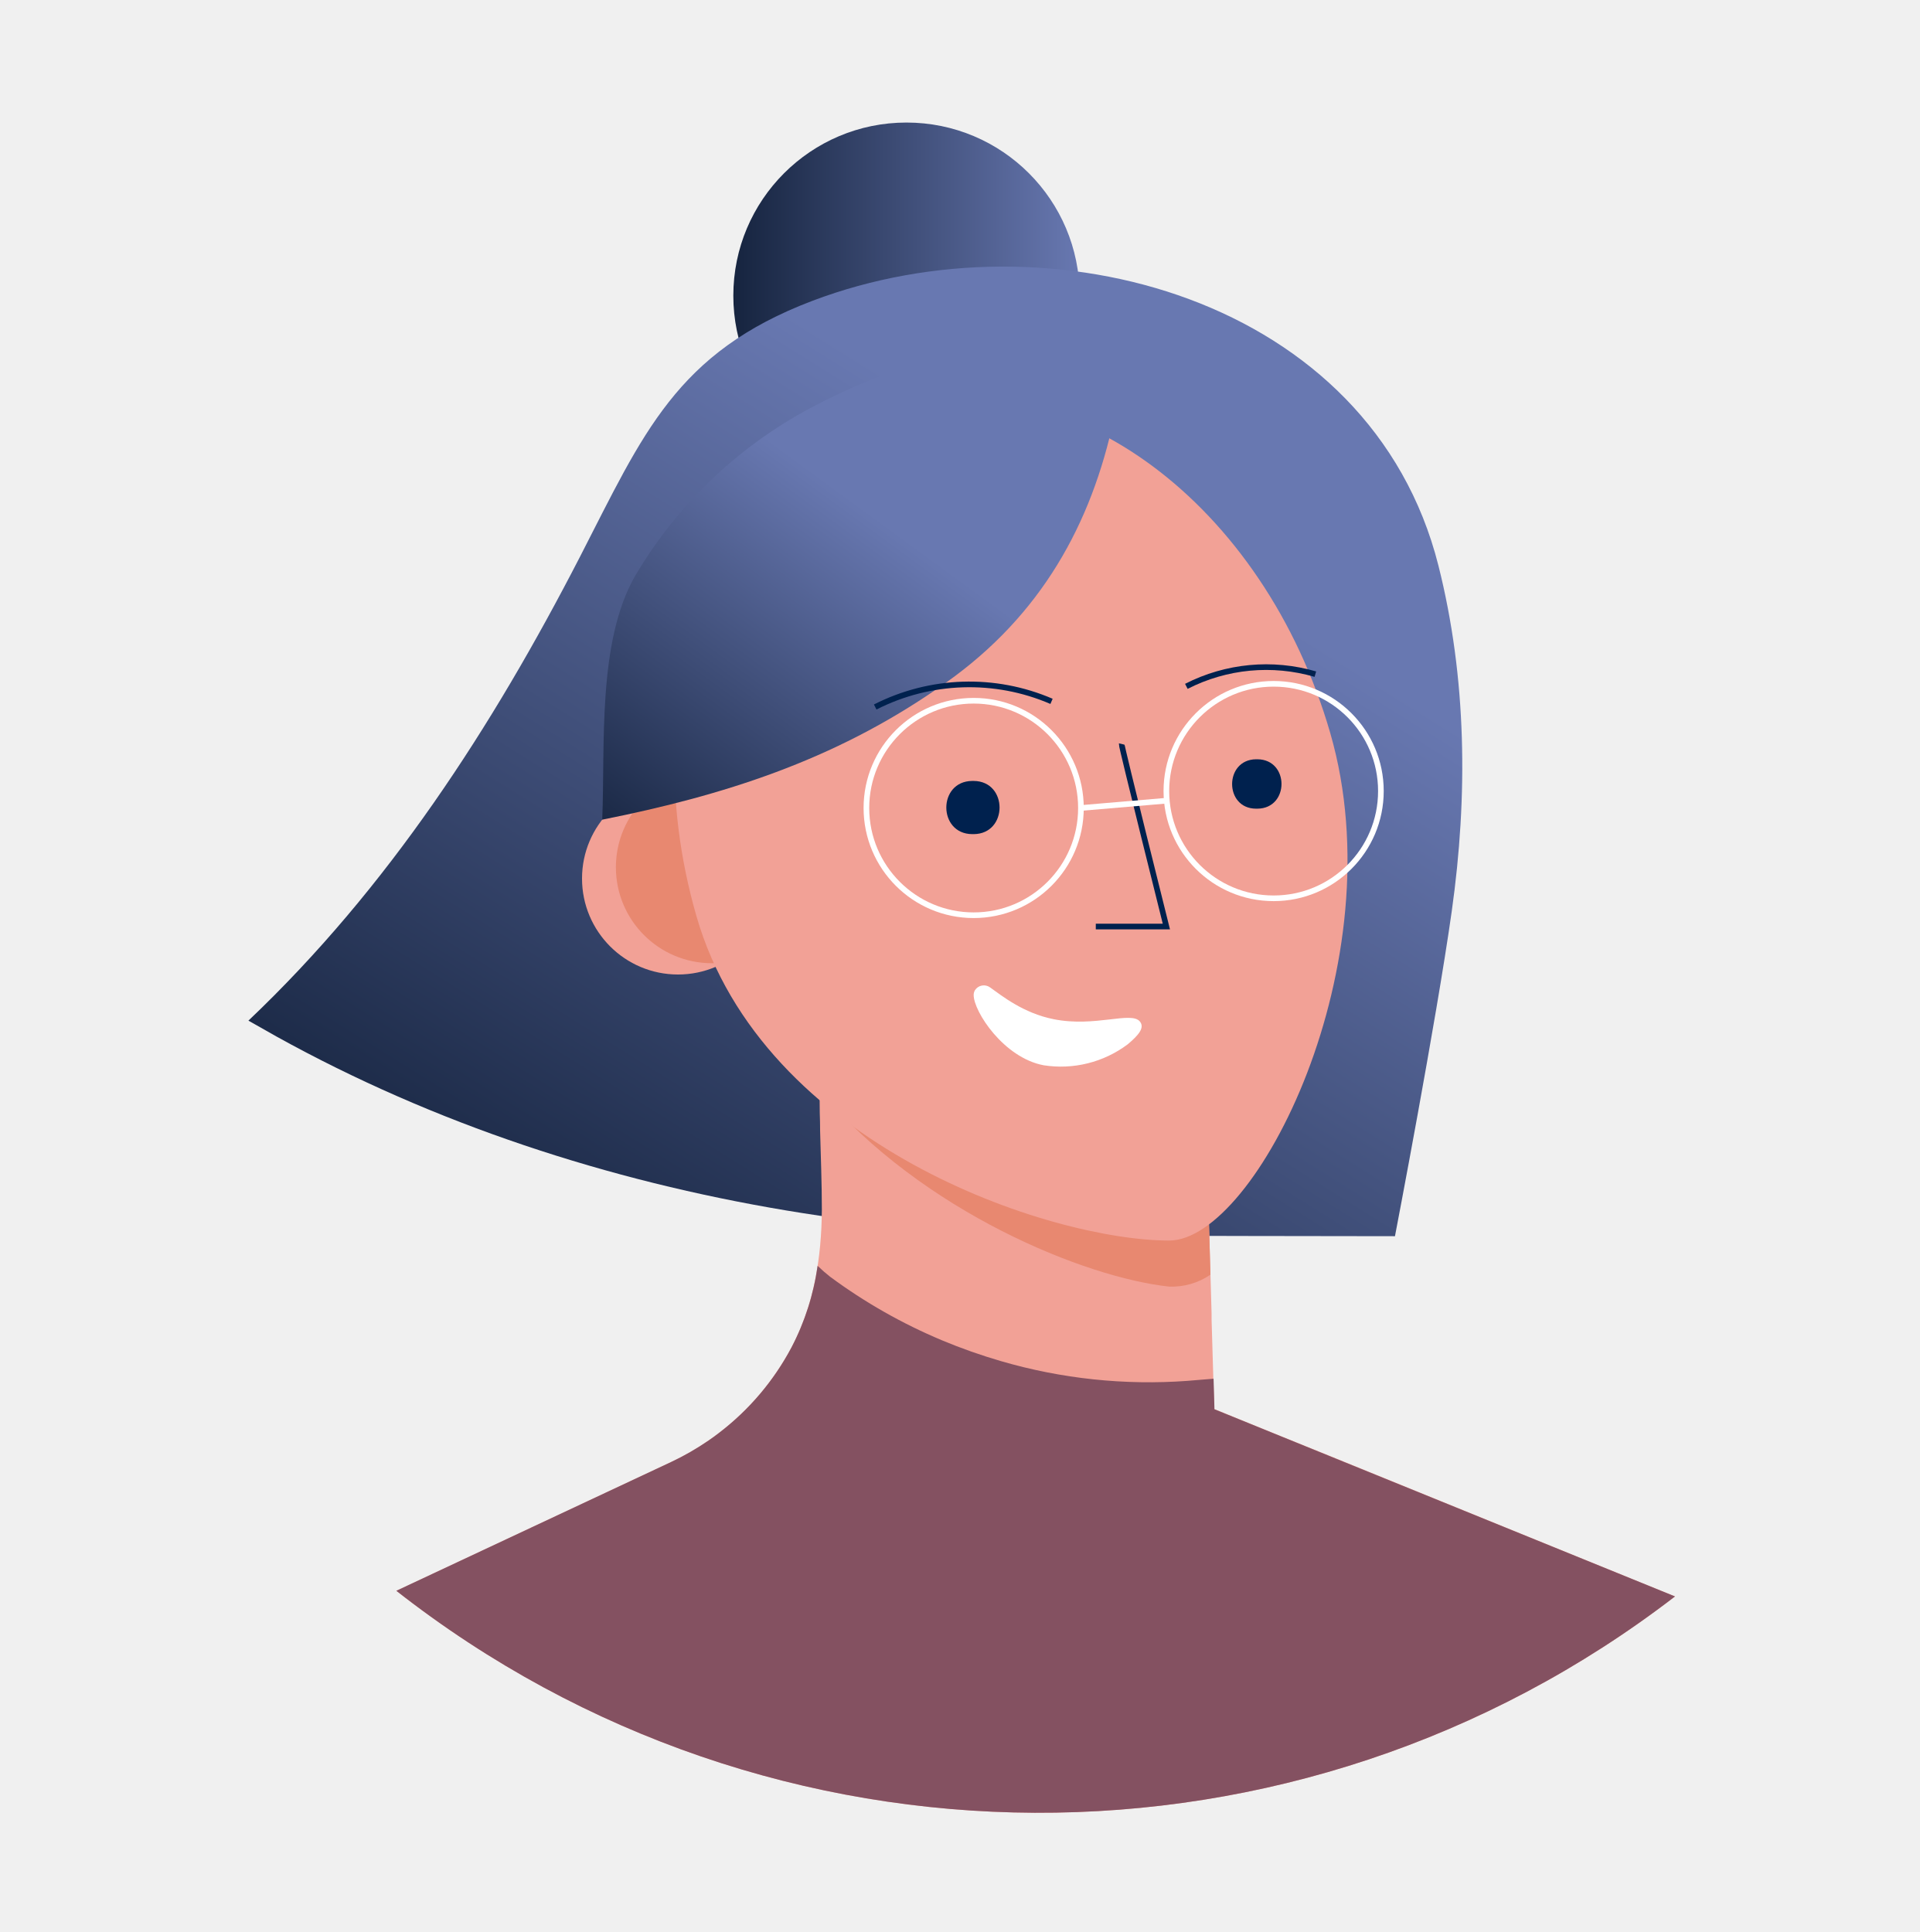
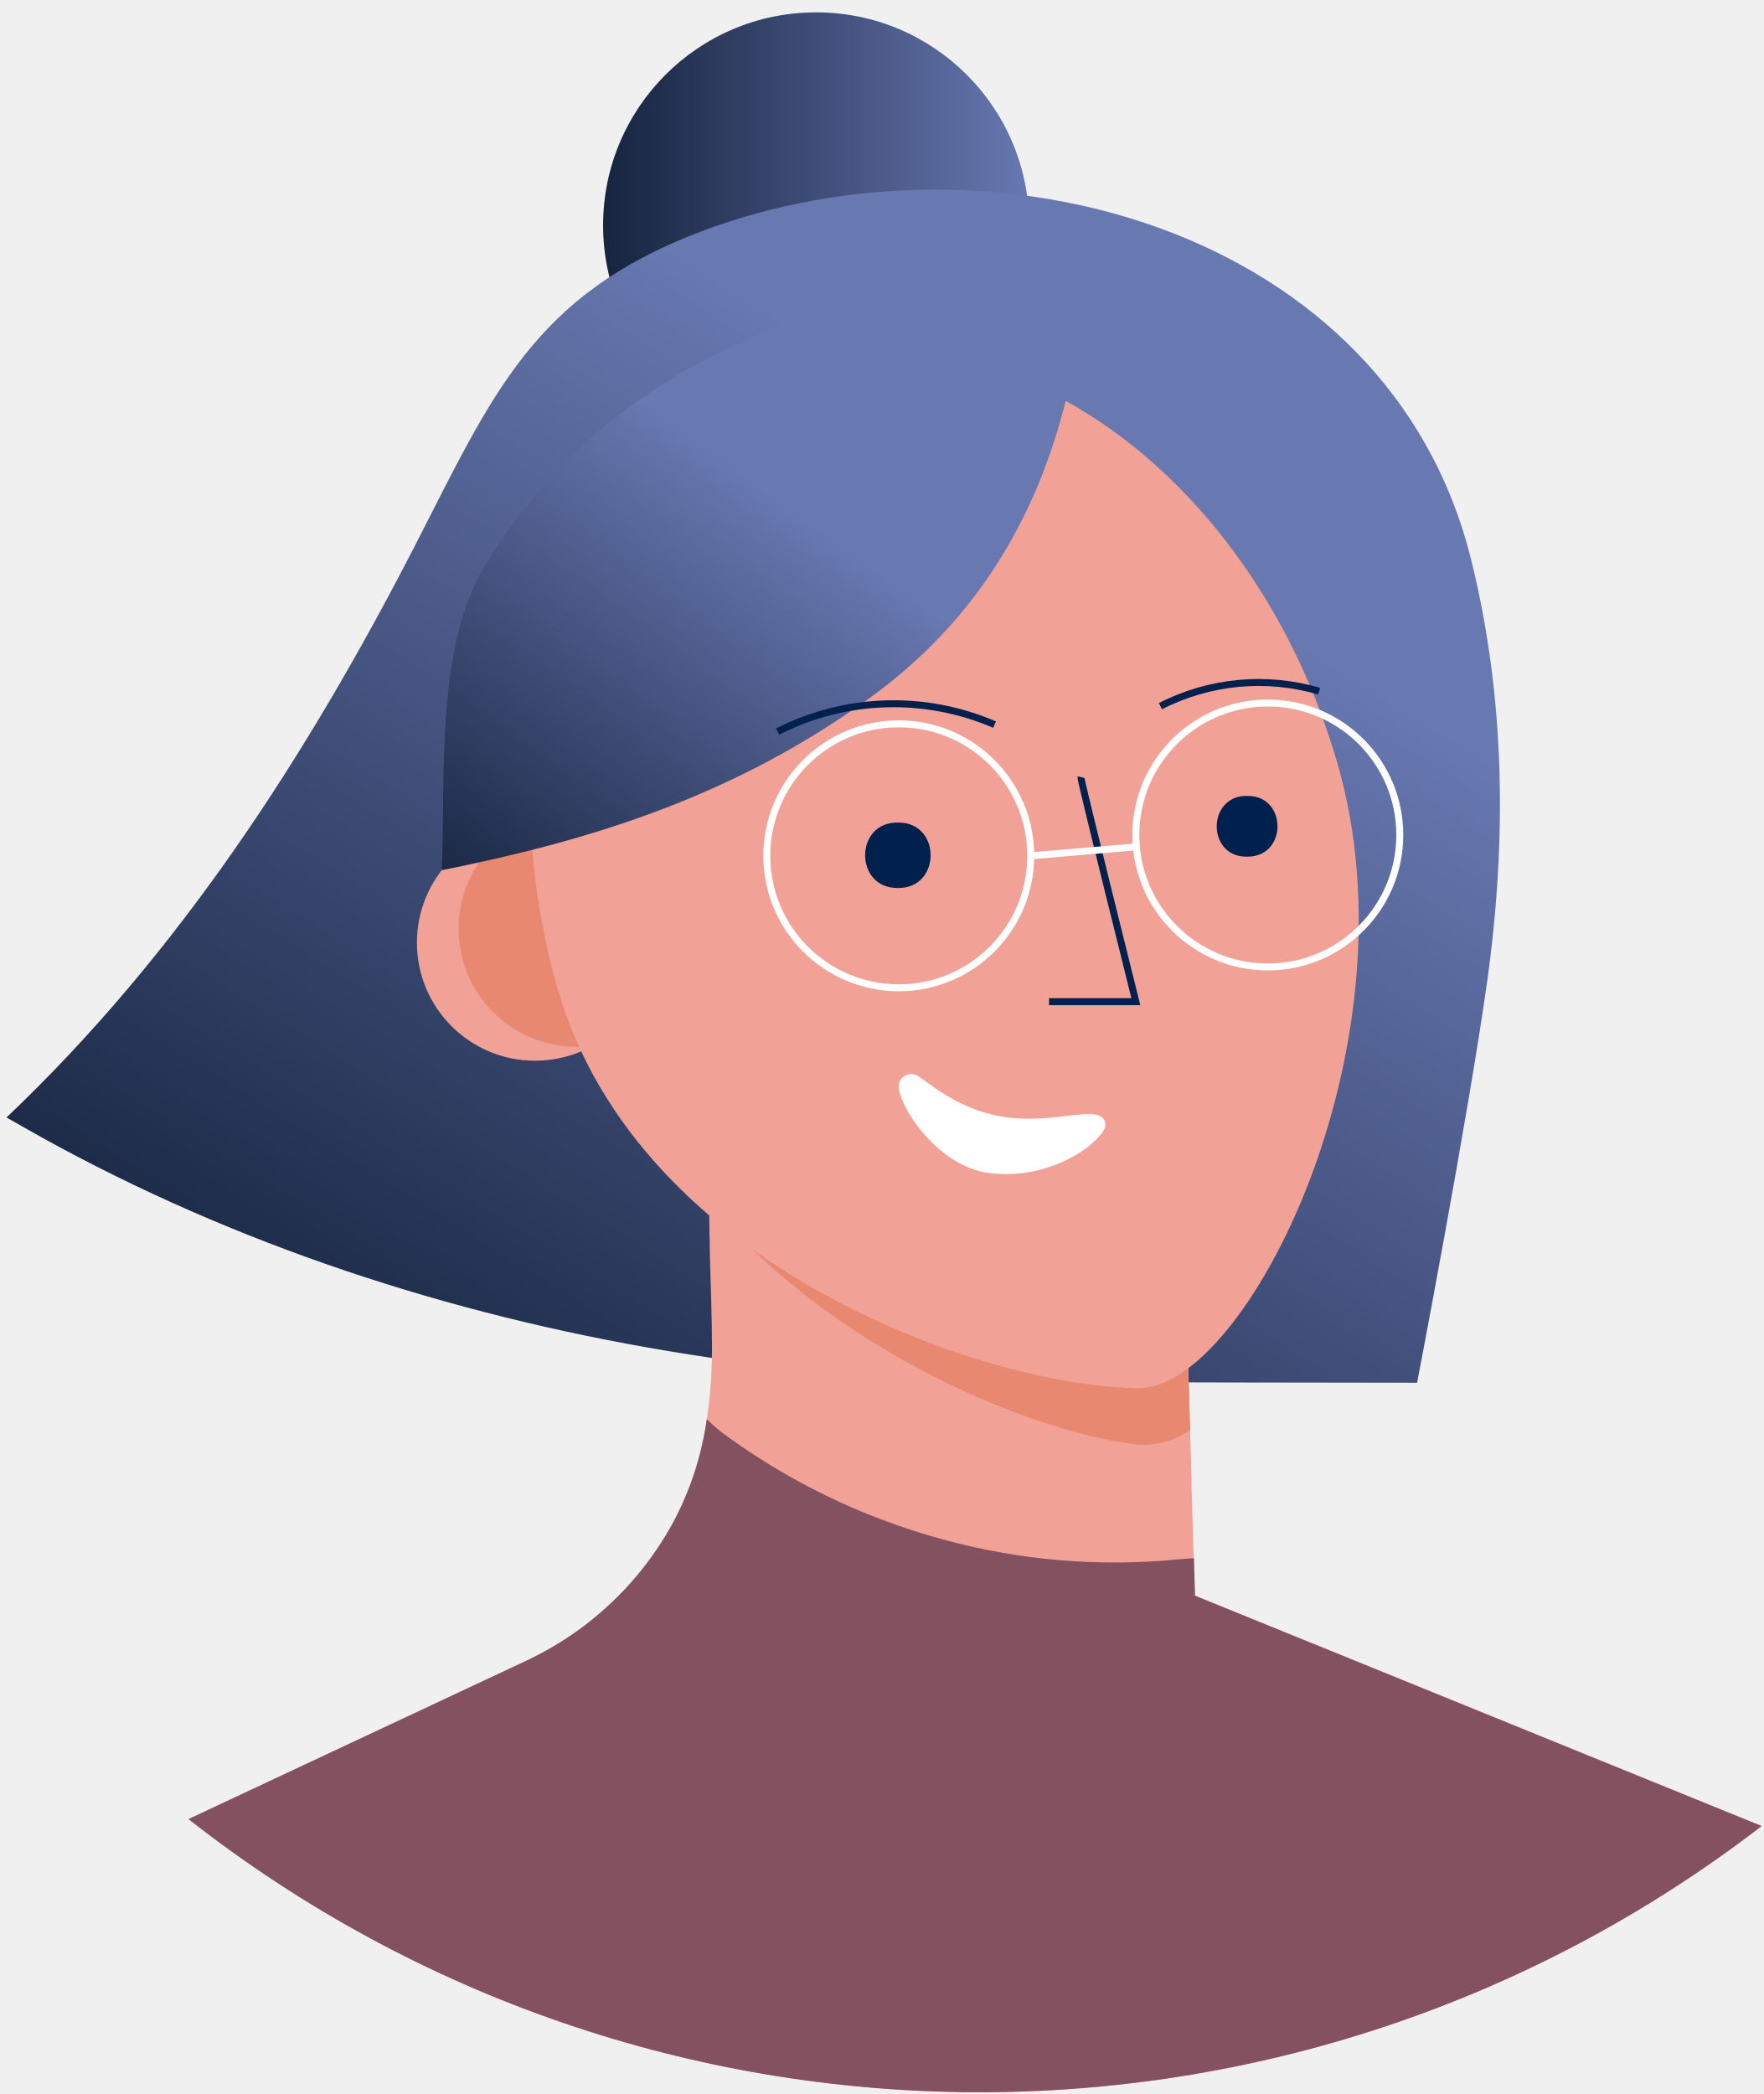
- <svg xmlns="http://www.w3.org/2000/svg" width="150" height="151" viewBox="0 0 150 151" fill="none">
-   <circle cx="70.835" cy="23.109" r="13.531" fill="url(#paint0_linear_751_5890)" />
-   <path d="M82.526 96.539C75.459 96.416 68.41 95.77 61.438 94.606C47.55 92.286 33.953 87.852 21.617 81.018C20.885 80.608 20.153 80.193 19.412 79.77C30.348 69.389 38.466 56.828 45.326 43.505C50.267 33.892 52.826 27.552 63.498 23.506C82.054 16.478 107.122 23.312 112.398 44.189C114.626 53.012 114.71 62.237 113.444 71.215C112.222 79.897 109.006 96.618 109.006 96.618C109.006 96.618 85.99 96.6 82.526 96.539Z" fill="url(#paint1_linear_751_5890)" />
-   <path d="M130.892 124.773C101.4 147.481 60.265 147.3 30.975 124.332L52.442 114.269C53.099 113.958 53.74 113.614 54.361 113.237L54.855 112.928C55.032 112.817 55.204 112.703 55.376 112.584C58.085 110.714 60.305 108.22 61.848 105.313C63.613 101.982 64.195 98.303 64.222 94.553C64.222 92.493 64.138 90.432 64.085 88.376C64.085 87.912 64.076 87.448 64.058 86.987C64.041 85.587 64.026 84.188 64.014 82.791H64.045L64.888 83.232L67.182 84.419L80.545 86.691L94.275 89.029L94.588 99.618L94.676 102.653V103.125L94.883 110.126L99.944 112.187L103.914 113.792L130.892 124.773Z" fill="#F2A196" />
-   <path d="M94.588 99.626C93.637 100.277 92.501 100.604 91.35 100.557C84.825 99.856 72.097 94.743 64.085 85.279C64.085 84.814 64.076 84.351 64.059 83.889V82.8L64.901 83.241L67.195 84.428L80.559 86.7L94.288 89.038L94.588 99.626Z" fill="#E88870" />
-   <circle cx="52.981" cy="68.665" r="7.5" fill="#F2A196" />
-   <circle cx="55.628" cy="67.782" r="7.5" fill="#E88870" />
-   <path d="M103.954 57.309C109.138 75.256 98.131 96.958 91.363 96.958C82.098 96.958 59.598 89.555 54.423 71.608C49.248 53.661 56.113 35.908 69.79 31.959C83.466 28.011 98.775 39.375 103.954 57.309Z" fill="#F2A196" />
-   <path d="M76.09 61.037C78.781 61.059 78.781 65.171 76.09 65.193H75.966C73.275 65.171 73.275 61.059 75.966 61.037H76.085H76.09Z" fill="#00214E" />
-   <path d="M98.263 59.343C100.765 59.365 100.765 63.181 98.263 63.203H98.153C95.656 63.203 95.656 59.365 98.153 59.343H98.263Z" fill="#00214E" />
-   <circle cx="76.085" cy="63.15" r="8.382" stroke="white" stroke-width="0.441" />
-   <circle cx="99.525" cy="61.827" r="8.382" stroke="white" stroke-width="0.441" />
-   <path d="M86.881 33.446C84.979 41.696 80.837 48.702 73.266 53.806C65.095 59.462 56.47 62.188 47.06 64.063C47.298 58.28 46.663 50.144 49.645 44.987C53.03 39.261 57.974 34.615 63.9 31.593C70.434 28.218 80.541 24.909 87.882 27.247C87.678 29.332 87.344 31.402 86.881 33.446Z" fill="url(#paint2_linear_751_5890)" />
-   <path d="M87.648 58.148C87.613 58.297 91.143 72.415 91.143 72.415H85.628" stroke="#00214E" stroke-width="0.441" />
-   <path d="M92.704 53.643C95.82 52.05 99.426 51.709 102.785 52.69" stroke="#00214E" stroke-width="0.441" />
-   <path d="M68.391 55.257C72.689 53.068 77.74 52.906 82.169 54.816" stroke="#00214E" stroke-width="0.441" />
-   <path d="M84.467 63.15L91.142 62.581" stroke="white" stroke-width="0.441" />
-   <path d="M130.888 124.773C101.396 147.481 60.26 147.3 30.97 124.332L52.438 114.269C53.46 113.788 54.441 113.225 55.372 112.584C55.654 112.389 55.936 112.187 56.206 111.975C58.544 110.186 60.469 107.914 61.848 105.313C62.888 103.319 63.579 101.161 63.891 98.934C64.202 99.236 64.529 99.521 64.87 99.79C67.575 101.79 70.511 103.458 73.614 104.757C75.121 105.386 76.662 105.929 78.229 106.385C82.951 107.762 87.882 108.284 92.788 107.925C93.467 107.872 94.151 107.806 94.831 107.757L94.897 109.998V110.144L100.235 112.314L130.888 124.773Z" fill="#845161" />
-   <path d="M76.182 77.396C76.305 77.203 76.502 77.069 76.728 77.028C76.953 76.986 77.185 77.039 77.369 77.175C78.282 77.82 79.959 79.187 82.341 79.659C85.588 80.308 88.407 79.006 89.078 79.844C89.457 80.317 88.994 80.894 88.107 81.631C86.231 83.034 83.87 83.621 81.556 83.259C78.428 82.672 76.085 79.055 76.085 77.771C76.084 77.64 76.117 77.51 76.182 77.396Z" fill="white" />
+ <svg xmlns="http://www.w3.org/2000/svg" width="112" height="133" viewBox="0 0 112 133" fill="none">
+   <circle cx="51.836" cy="14.316" r="13.531" fill="url(#paint0_linear_934_4162)" />
+   <path d="M63.527 87.746C56.459 87.623 49.411 86.977 42.439 85.813C28.55 83.493 14.953 79.059 2.618 72.225C1.886 71.815 1.153 71.4 0.412 70.977C11.349 60.596 19.466 48.035 26.327 34.712C31.268 25.099 33.827 18.759 44.499 14.713C63.055 7.685 88.122 14.519 93.399 35.396C95.627 44.219 95.711 53.444 94.445 62.422C93.222 71.105 90.006 87.825 90.006 87.825C90.006 87.825 66.99 87.808 63.527 87.746Z" fill="url(#paint1_linear_934_4162)" />
+   <path d="M111.893 115.98C82.401 138.688 41.265 138.507 11.975 115.539L33.443 105.476C34.1 105.165 34.74 104.821 35.362 104.444L35.856 104.135C36.032 104.025 36.205 103.91 36.377 103.791C39.086 101.921 41.305 99.427 42.849 96.52C44.613 93.189 45.196 89.51 45.222 85.76C45.222 83.7 45.138 81.639 45.085 79.583C45.085 79.119 45.077 78.655 45.059 78.194C45.041 76.794 45.027 75.395 45.015 73.998H45.046L45.888 74.439L48.182 75.626L61.546 77.898L75.275 80.236L75.588 90.825L75.677 93.86V94.332L75.884 101.333L80.944 103.394L84.915 105L111.893 115.98Z" fill="#F2A196" />
+   <path d="M75.588 90.833C74.638 91.484 73.502 91.811 72.35 91.764C65.825 91.063 53.097 85.95 45.086 76.486C45.086 76.022 45.077 75.558 45.059 75.097V74.007L45.902 74.448L48.196 75.635L61.559 77.907L75.288 80.245L75.588 90.833Z" fill="#E88870" />
+   <circle cx="33.981" cy="59.872" r="7.5" fill="#F2A196" />
+   <circle cx="36.628" cy="58.989" r="7.5" fill="#E88870" />
+   <path d="M84.955 48.516C90.139 66.463 79.131 88.165 72.364 88.165C63.099 88.165 40.599 80.762 35.424 62.815C30.249 44.868 37.114 27.115 50.79 23.166C64.466 19.218 79.775 30.582 84.955 48.516Z" fill="#F2A196" />
+   <path d="M57.09 52.244C59.781 52.266 59.781 56.378 57.09 56.4H56.967C54.275 56.378 54.275 52.266 56.967 52.244H57.086H57.09Z" fill="#00214E" />
+   <path d="M79.263 50.55C81.765 50.572 81.765 54.388 79.263 54.41H79.153C76.656 54.41 76.656 50.572 79.153 50.55H79.263Z" fill="#00214E" />
+   <circle cx="57.086" cy="54.357" r="8.382" stroke="white" stroke-width="0.441" />
+   <circle cx="80.525" cy="53.034" r="8.382" stroke="white" stroke-width="0.441" />
+   <path d="M67.881 24.653C65.98 32.903 61.837 39.909 54.266 45.013C46.096 50.669 37.471 53.395 28.061 55.27C28.299 49.487 27.663 41.351 30.646 36.194C34.031 30.468 38.974 25.822 44.9 22.8C51.434 19.425 61.541 16.116 68.883 18.454C68.678 20.539 68.344 22.61 67.881 24.653V24.653Z" fill="url(#paint2_linear_934_4162)" />
+   <path d="M68.649 49.355C68.614 49.505 72.143 63.622 72.143 63.622H66.628" stroke="#00214E" stroke-width="0.441" />
+   <path d="M73.705 44.85C76.82 43.257 80.427 42.916 83.785 43.897" stroke="#00214E" stroke-width="0.441" />
+   <path d="M49.392 46.464C53.69 44.275 58.74 44.113 63.169 46.023" stroke="#00214E" stroke-width="0.441" />
+   <path d="M65.468 54.357L72.143 53.788" stroke="white" stroke-width="0.441" />
+   <path d="M111.889 115.98C82.397 138.688 41.261 138.507 11.971 115.539L33.439 105.476C34.461 104.995 35.442 104.432 36.373 103.791C36.655 103.597 36.937 103.394 37.206 103.182C39.545 101.393 41.47 99.121 42.849 96.52C43.889 94.526 44.58 92.368 44.892 90.141C45.203 90.442 45.53 90.728 45.871 90.996C48.576 92.997 51.512 94.665 54.615 95.964C56.122 96.593 57.663 97.136 59.23 97.592C63.952 98.969 68.883 99.49 73.789 99.132C74.468 99.079 75.152 99.013 75.832 98.964L75.898 101.205V101.351L81.236 103.522L111.889 115.98Z" fill="#845161" />
+   <path d="M57.183 68.603C57.305 68.41 57.503 68.276 57.728 68.235C57.953 68.193 58.185 68.246 58.369 68.382C59.283 69.026 60.959 70.394 63.341 70.866C66.588 71.515 69.408 70.213 70.078 71.052C70.458 71.524 69.994 72.102 69.108 72.838C67.232 74.241 64.87 74.828 62.556 74.466C59.428 73.879 57.086 70.262 57.086 68.978C57.084 68.847 57.117 68.717 57.183 68.603V68.603Z" fill="white" />
  <defs>
-     <linearGradient id="paint0_linear_751_5890" x1="57.304" y1="36.642" x2="84.37" y2="36.642" gradientUnits="userSpaceOnUse">
+     <linearGradient id="paint0_linear_934_4162" x1="38.305" y1="27.849" x2="65.371" y2="27.849" gradientUnits="userSpaceOnUse">
      <stop stop-color="#16243F" />
      <stop offset="1" stop-color="#6878B1" />
    </linearGradient>
-     <linearGradient id="paint1_linear_751_5890" x1="77.781" y1="124.317" x2="118.097" y2="59.706" gradientUnits="userSpaceOnUse">
+     <linearGradient id="paint1_linear_934_4162" x1="58.782" y1="115.524" x2="99.098" y2="50.913" gradientUnits="userSpaceOnUse">
      <stop stop-color="#16243F" />
      <stop offset="1" stop-color="#6878B1" />
    </linearGradient>
-     <linearGradient id="paint2_linear_751_5890" x1="60.963" y1="76.868" x2="80.933" y2="49.534" gradientUnits="userSpaceOnUse">
+     <linearGradient id="paint2_linear_934_4162" x1="41.963" y1="68.075" x2="61.934" y2="40.741" gradientUnits="userSpaceOnUse">
      <stop stop-color="#16243F" />
      <stop offset="1" stop-color="#6878B1" />
    </linearGradient>
  </defs>
</svg>
